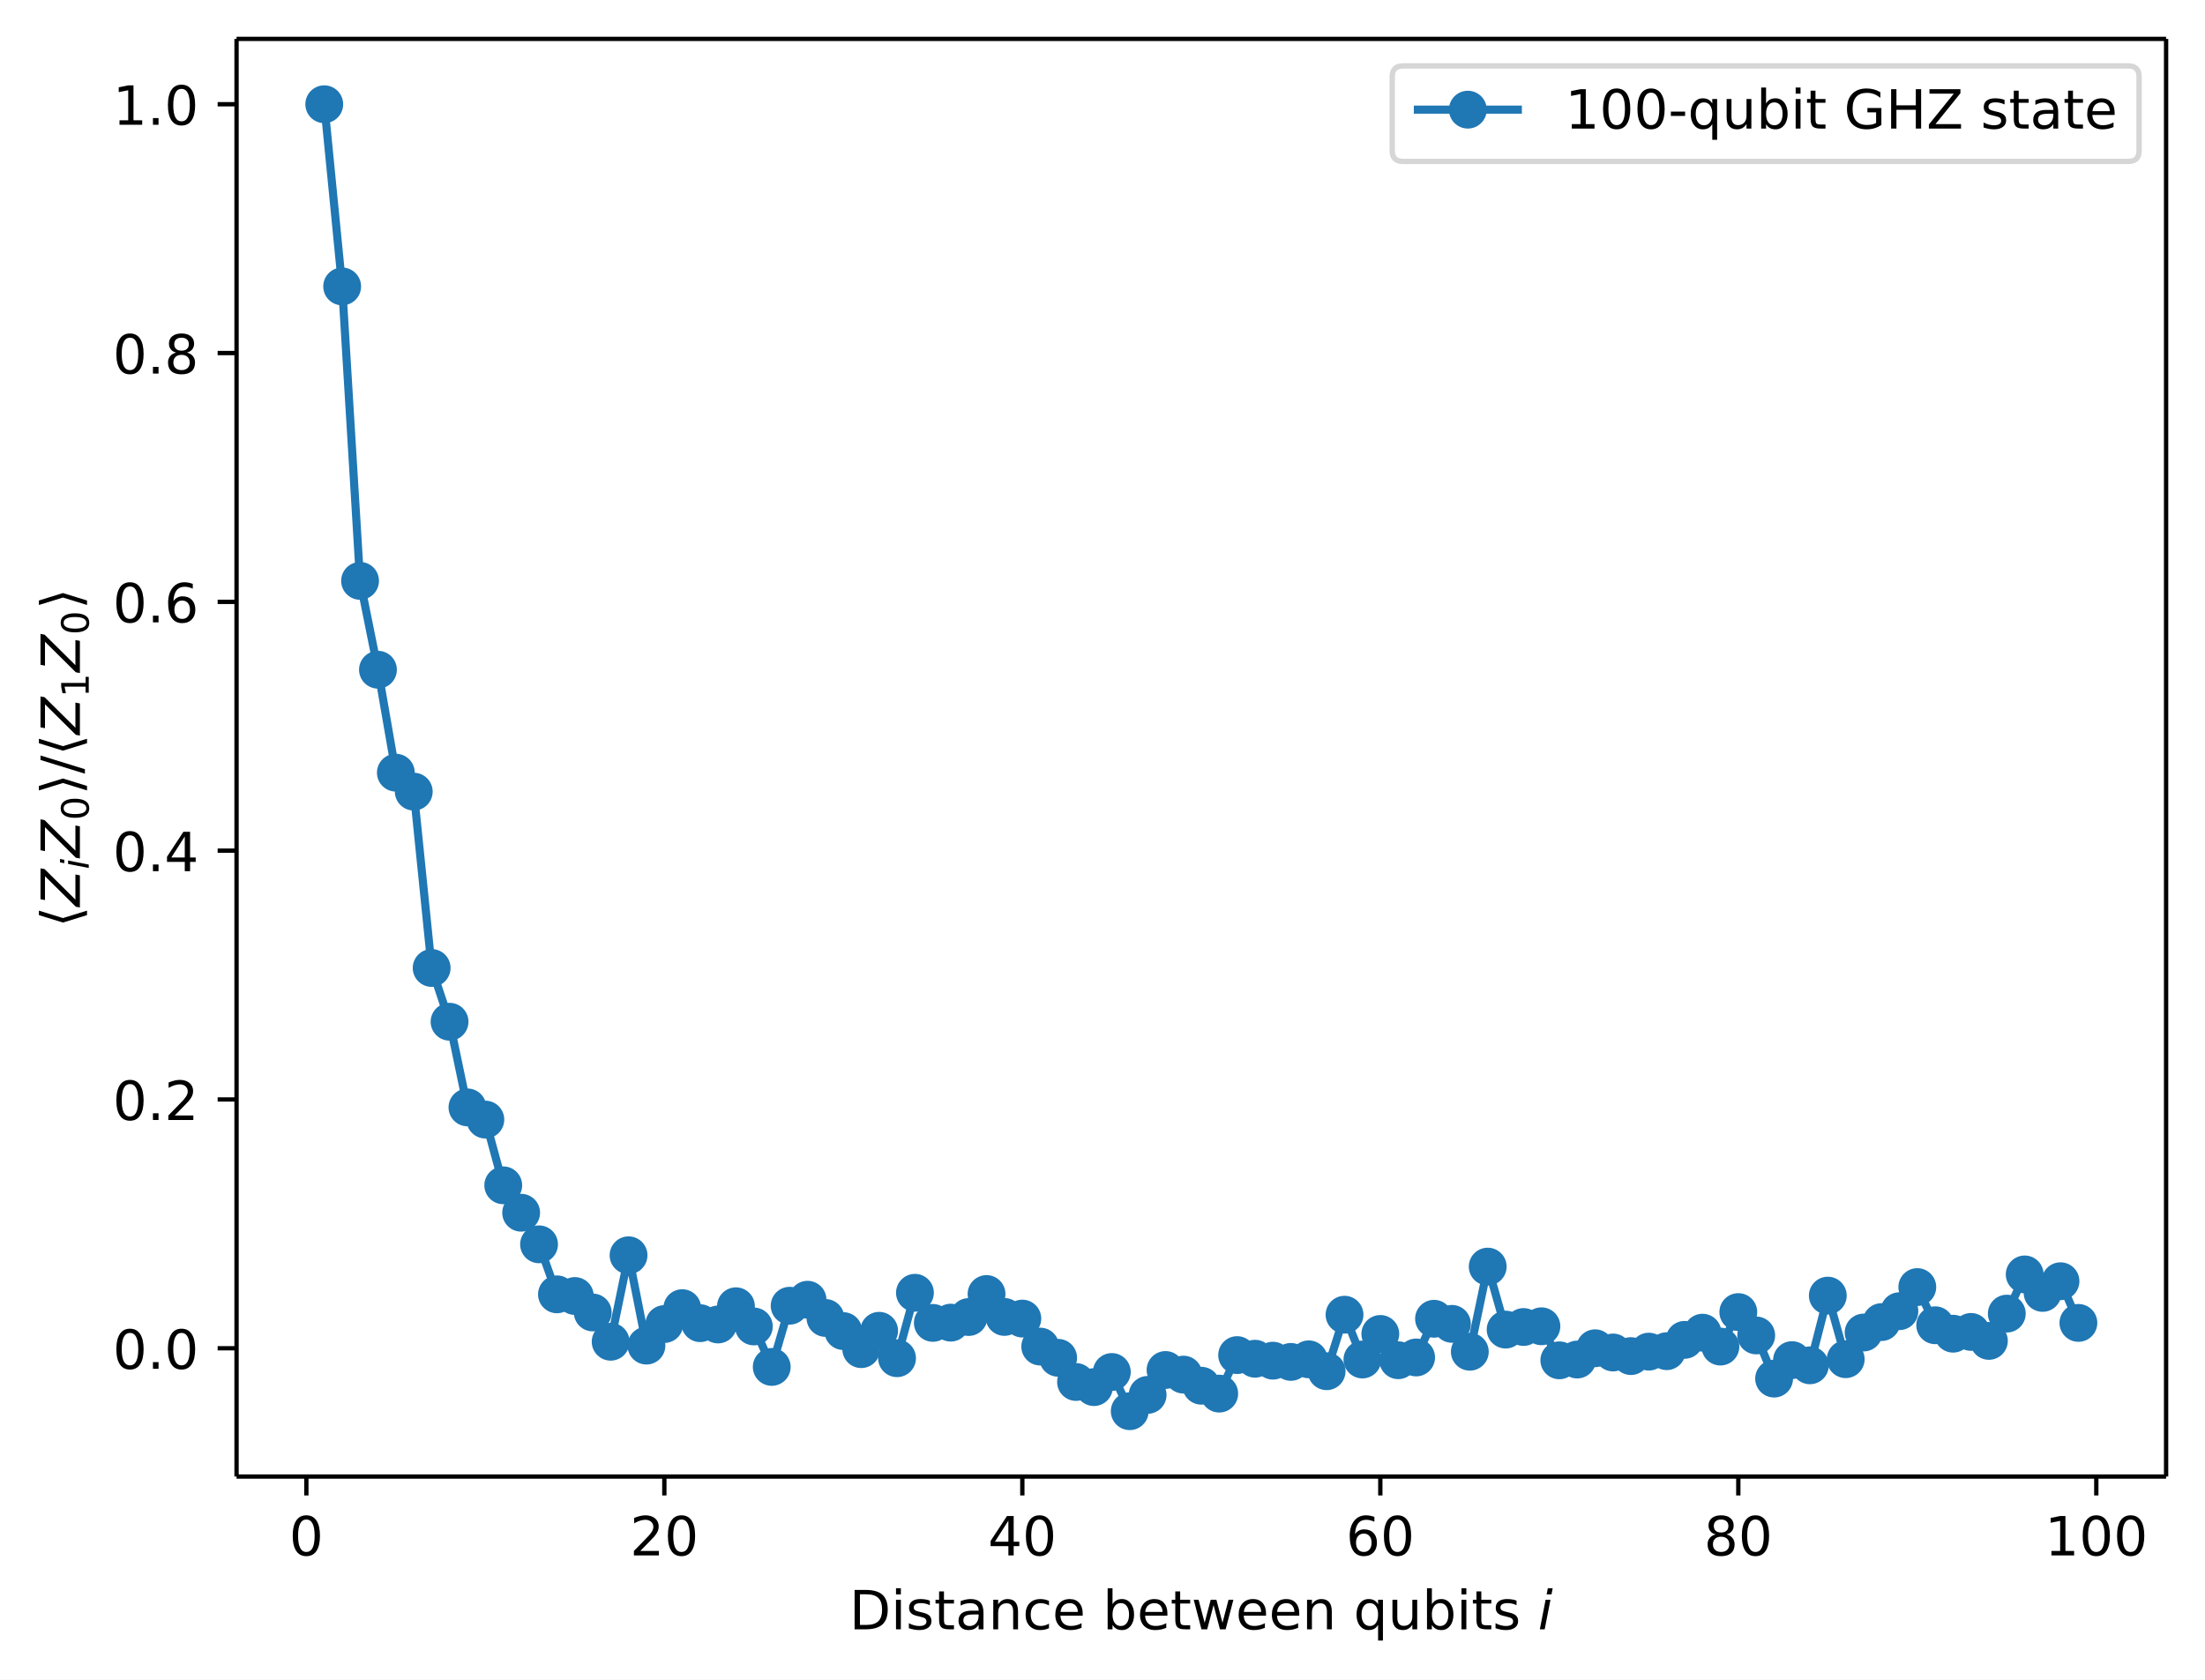
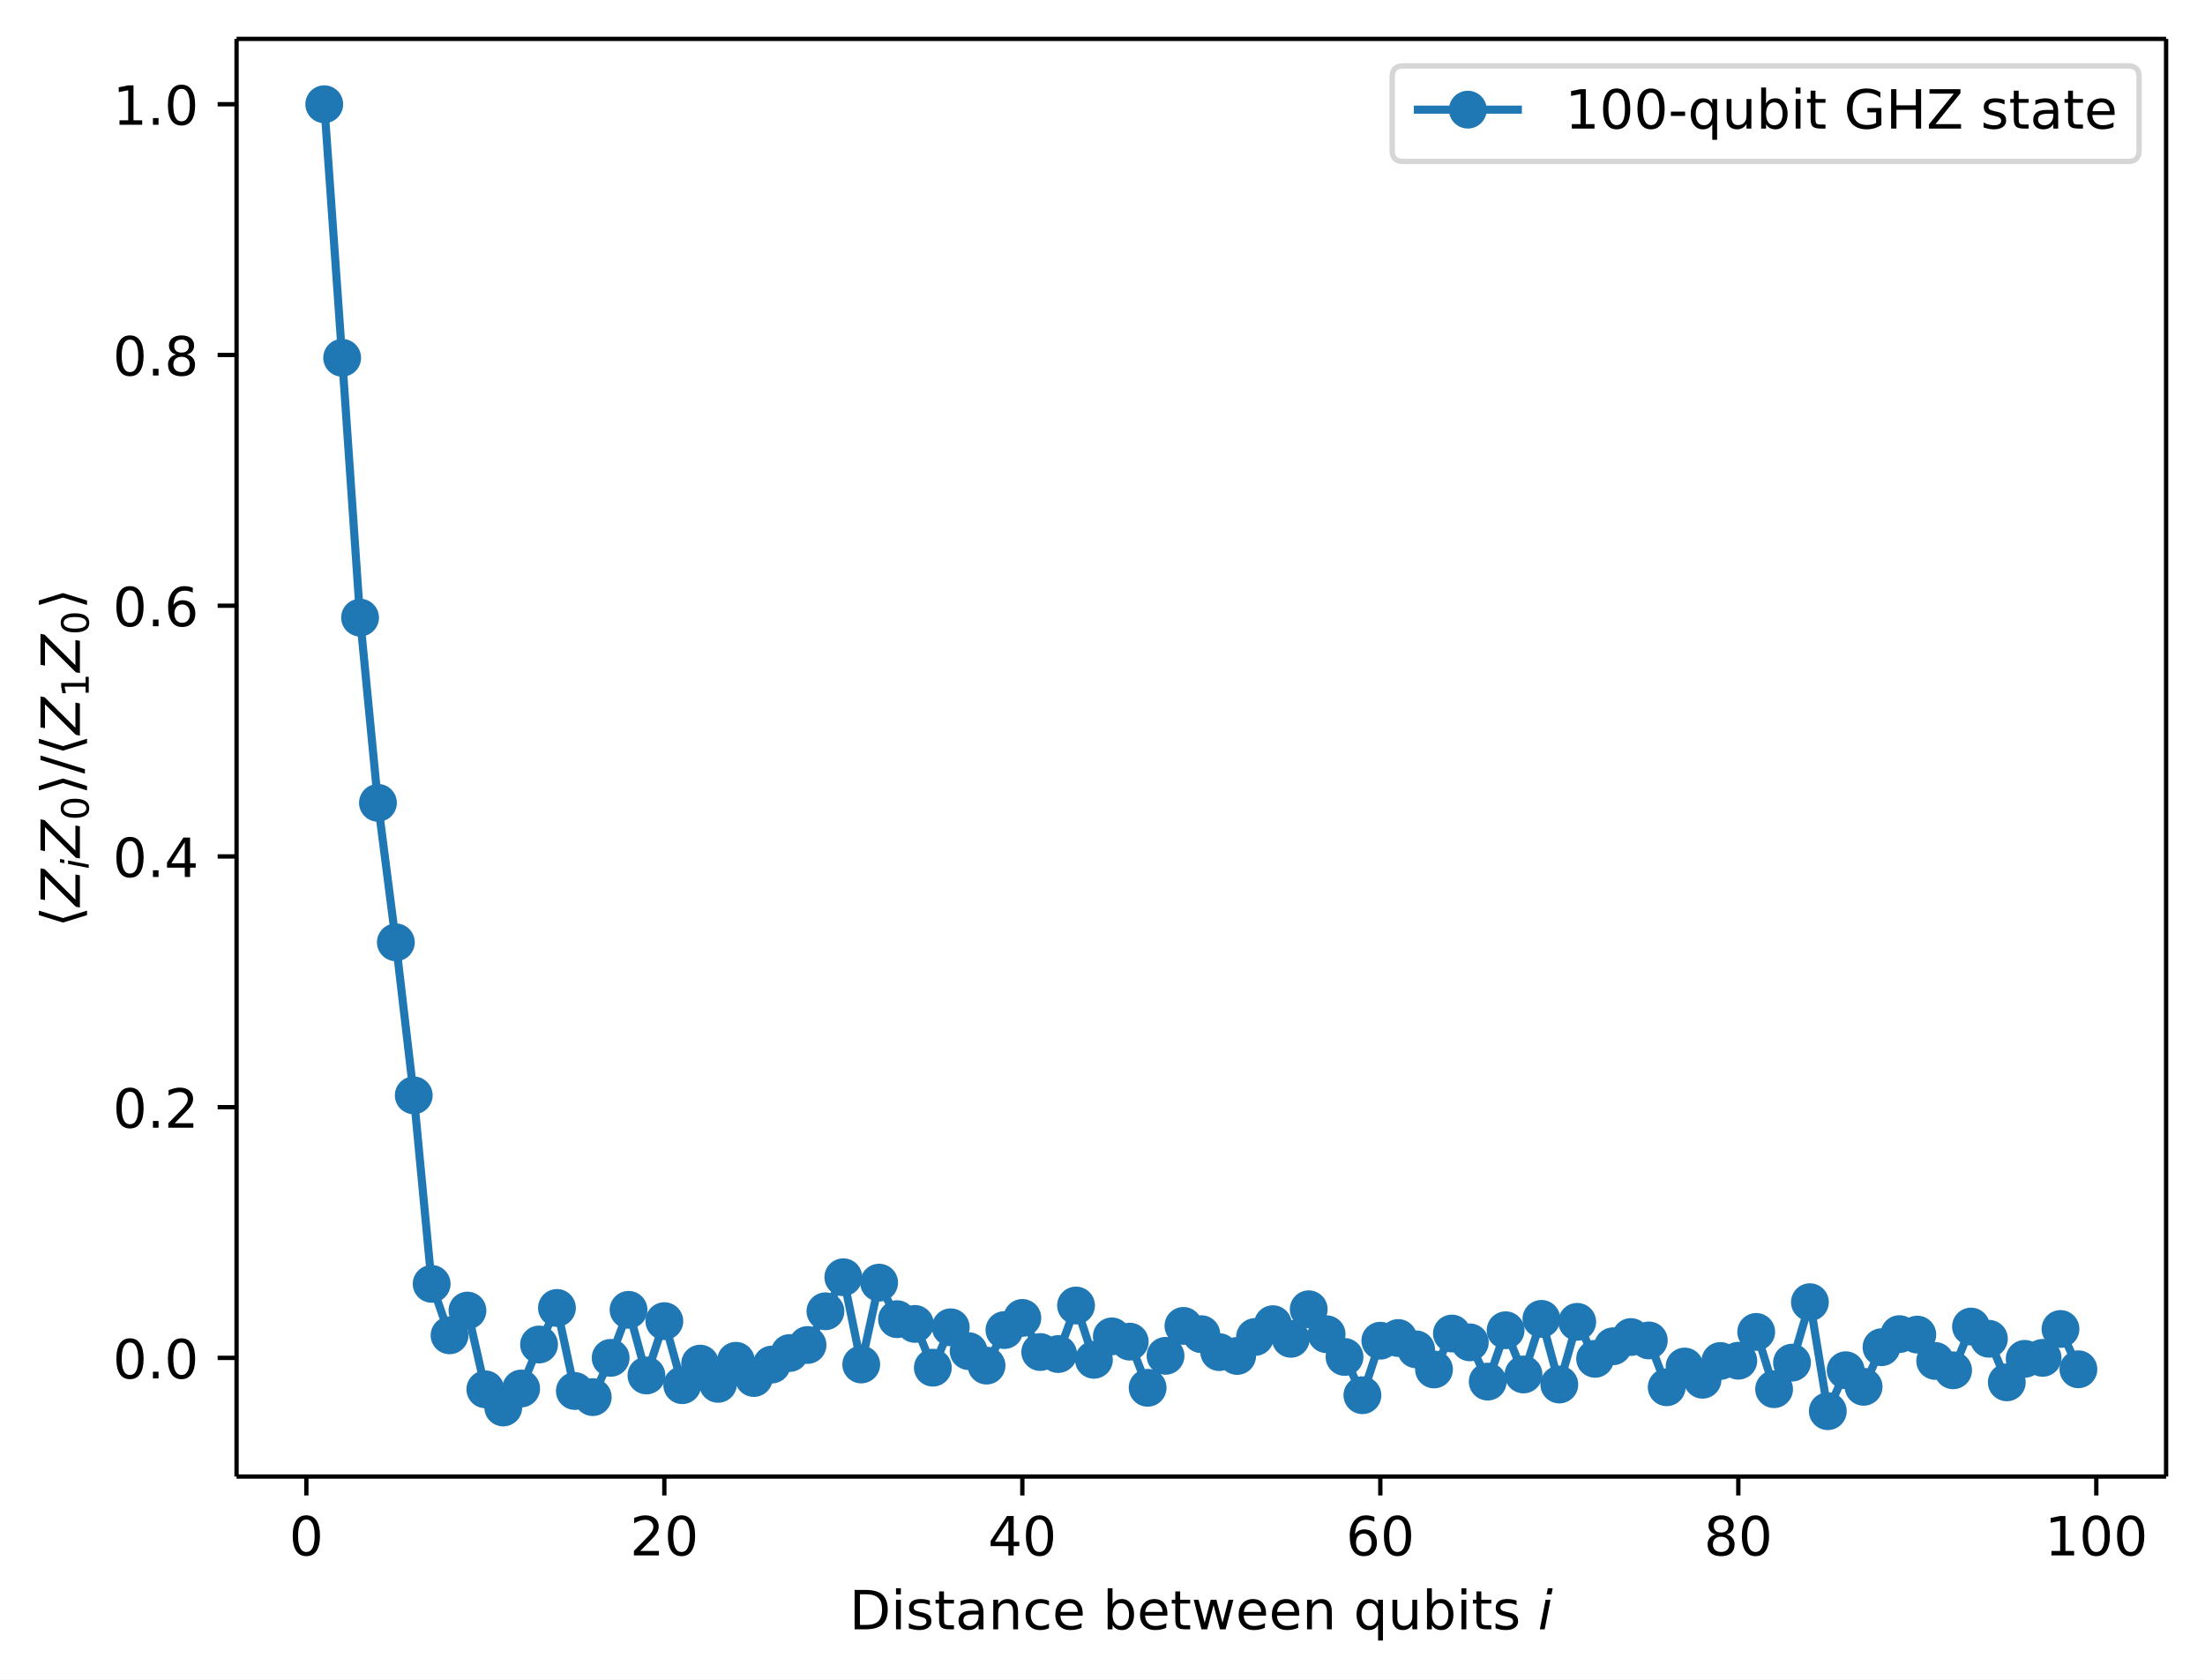
<svg xmlns="http://www.w3.org/2000/svg" xmlns:xlink="http://www.w3.org/1999/xlink" width="408.1pt" height="310.89pt" version="1.1" viewBox="0 0 408.1 310.89">
  <defs>
    <style type="text/css">*{stroke-linejoin: round; stroke-linecap: butt}</style>
  </defs>
  <path d="m0 310.89h408.1v-310.89h-408.1z" fill="#ffffff" />
  <path d="m43.781 273.31h357.12v-266.11h-357.12z" fill="#ffffff" />
  <defs>
    <path id="74202237dc5" d="m0 0v3.5" stroke="#000000" stroke-width=".8" />
  </defs>
  <use x="56.701" y="273.312" stroke="#000000" stroke-width=".8" xlink:href="#74202237dc5" />
  <g transform="translate(53.52 287.91) scale(.1 -.1)">
    <defs>
      <path id="DejaVuSans-30" transform="scale(.015625)" d="m2034 4250q-487 0-733-480-245-479-245-1442 0-959 245-1439 246-480 733-480 491 0 736 480 246 480 246 1439 0 963-246 1442-245 480-736 480zm0 500q785 0 1199-621 414-620 414-1801 0-1178-414-1799-414-620-1199-620-784 0-1198 620-414 621-414 1799 0 1181 414 1801 414 621 1198 621z" />
    </defs>
    <use xlink:href="#DejaVuSans-30" />
  </g>
  <use x="122.957" y="273.312" stroke="#000000" stroke-width=".8" xlink:href="#74202237dc5" />
  <g transform="translate(116.59 287.91) scale(.1 -.1)">
    <defs>
      <path id="DejaVuSans-32" transform="scale(.015625)" d="m1228 531h2203v-531h-2962v531q359 372 979 998 621 627 780 809 303 340 423 576 121 236 121 464 0 372-261 606-261 235-680 235-297 0-627-103-329-103-704-313v638q381 153 712 231 332 78 607 78 725 0 1156-363 431-362 431-968 0-288-108-546-107-257-392-607-78-91-497-524-418-433-1181-1211z" />
    </defs>
    <use xlink:href="#DejaVuSans-32" />
    <use transform="translate(63.623)" xlink:href="#DejaVuSans-30" />
  </g>
  <use x="189.213" y="273.312" stroke="#000000" stroke-width=".8" xlink:href="#74202237dc5" />
  <g transform="translate(182.85 287.91) scale(.1 -.1)">
    <defs>
      <path id="DejaVuSans-34" transform="scale(.015625)" d="m2419 4116-1594-2491h1594v2491zm-166 550h794v-3041h666v-525h-666v-1100h-628v1100h-2106v609l1940 2957z" />
    </defs>
    <use xlink:href="#DejaVuSans-34" />
    <use transform="translate(63.623)" xlink:href="#DejaVuSans-30" />
  </g>
  <use x="255.469" y="273.312" stroke="#000000" stroke-width=".8" xlink:href="#74202237dc5" />
  <g transform="translate(249.11 287.91) scale(.1 -.1)">
    <defs>
      <path id="DejaVuSans-36" transform="scale(.015625)" d="m2113 2584q-425 0-674-291-248-290-248-796 0-503 248-796 249-292 674-292t673 292q248 293 248 796 0 506-248 796-248 291-673 291zm1253 1979v-575q-238 112-480 171-242 60-480 60-625 0-955-422-329-422-376-1275 184 272 462 417 279 145 613 145 703 0 1111-427 408-426 408-1160 0-719-425-1154-425-434-1131-434-810 0-1238 620-428 621-428 1799 0 1106 525 1764t1409 658q238 0 480-47t505-140z" />
    </defs>
    <use xlink:href="#DejaVuSans-36" />
    <use transform="translate(63.623)" xlink:href="#DejaVuSans-30" />
  </g>
  <use x="321.725" y="273.312" stroke="#000000" stroke-width=".8" xlink:href="#74202237dc5" />
  <g transform="translate(315.36 287.91) scale(.1 -.1)">
    <defs>
      <path id="DejaVuSans-38" transform="scale(.015625)" d="m2034 2216q-450 0-708-241-257-241-257-662 0-422 257-663 258-241 708-241t709 242q260 243 260 662 0 421-258 662-257 241-711 241zm-631 268q-406 100-633 378-226 279-226 679 0 559 398 884 399 325 1092 325 697 0 1094-325t397-884q0-400-227-679-226-278-629-378 456-106 710-416 255-309 255-755 0-679-414-1042-414-362-1186-362-771 0-1186 362-414 363-414 1042 0 446 256 755 257 310 713 416zm-231 997q0-362 226-565 227-203 636-203 407 0 636 203 230 203 230 565 0 363-230 566-229 203-636 203-409 0-636-203-226-203-226-566z" />
    </defs>
    <use xlink:href="#DejaVuSans-38" />
    <use transform="translate(63.623)" xlink:href="#DejaVuSans-30" />
  </g>
  <use x="387.981" y="273.312" stroke="#000000" stroke-width=".8" xlink:href="#74202237dc5" />
  <g transform="translate(378.44 287.91) scale(.1 -.1)">
    <defs>
      <path id="DejaVuSans-31" transform="scale(.015625)" d="m794 531h1031v3560l-1122-225v575l1116 225h631v-4135h1031v-531h-2687v531z" />
    </defs>
    <use xlink:href="#DejaVuSans-31" />
    <use transform="translate(63.623)" xlink:href="#DejaVuSans-30" />
    <use transform="translate(127.25)" xlink:href="#DejaVuSans-30" />
  </g>
  <g transform="translate(157.19 301.59) scale(.1 -.1)">
    <defs>
      <path id="DejaVuSans-44" transform="scale(.015625)" d="m1259 4147v-3628h763q966 0 1414 437 448 438 448 1382 0 937-448 1373t-1414 436h-763zm-631 519h1297q1356 0 1990-564 635-564 635-1764 0-1207-638-1773-637-565-1987-565h-1297v4666z" />
      <path id="DejaVuSans-69" transform="scale(.015625)" d="m603 3500h575v-3500h-575v3500zm0 1363h575v-729h-575v729z" />
      <path id="DejaVuSans-73" transform="scale(.015625)" d="m2834 3397v-544q-243 125-506 187-262 63-544 63-428 0-642-131t-214-394q0-200 153-314t616-217l197-44q612-131 870-370t258-667q0-488-386-773-386-284-1061-284-281 0-586 55t-642 164v594q319-166 628-249 309-82 613-82 406 0 624 139 219 139 219 392 0 234-158 359-157 125-692 241l-200 47q-534 112-772 345-237 233-237 639 0 494 350 762 350 269 994 269 318 0 599-47 282-46 519-140z" />
      <path id="DejaVuSans-74" transform="scale(.015625)" d="m1172 4494v-994h1184v-447h-1184v-1900q0-428 117-550t477-122h590v-481h-590q-666 0-919 248-253 249-253 905v1900h-422v447h422v994h578z" />
      <path id="DejaVuSans-61" transform="scale(.015625)" d="m2194 1759q-697 0-966-159t-269-544q0-306 202-486 202-179 548-179 479 0 768 339t289 901v128h-572zm1147 238v-1997h-575v531q-197-318-491-470t-719-152q-537 0-855 302-317 302-317 808 0 590 395 890 396 300 1180 300h807v57q0 397-261 614t-733 217q-300 0-585-72-284-72-546-216v532q315 122 612 182 297 61 578 61 760 0 1135-394 375-393 375-1193z" />
      <path id="DejaVuSans-6e" transform="scale(.015625)" d="m3513 2113v-2113h-575v2094q0 497-194 743-194 247-581 247-466 0-735-297-269-296-269-809v-1978h-578v3500h578v-544q207 316 486 472 280 156 646 156 603 0 912-373 310-373 310-1098z" />
      <path id="DejaVuSans-63" transform="scale(.015625)" d="m3122 3366v-538q-244 135-489 202t-495 67q-560 0-870-355-309-354-309-995t309-996q310-354 870-354 250 0 495 67t489 202v-532q-241-112-499-168-257-57-548-57-791 0-1257 497-465 497-465 1341 0 856 470 1346 471 491 1290 491 265 0 518-55 253-54 491-163z" />
      <path id="DejaVuSans-65" transform="scale(.015625)" d="m3597 1894v-281h-2644q38-594 358-905t892-311q331 0 642 81t618 244v-544q-310-131-635-200t-659-69q-838 0-1327 487-489 488-489 1320 0 859 464 1363 464 505 1252 505 706 0 1117-455 411-454 411-1235zm-575 169q-6 471-264 752-258 282-683 282-481 0-770-272t-333-766l2050 4z" />
      <path id="DejaVuSans-62" transform="scale(.015625)" d="m3116 1747q0 634-261 995t-717 361q-457 0-718-361t-261-995 261-995 718-361q456 0 717 361t261 995zm-1957 1222q182 312 458 463 277 152 661 152 638 0 1036-506 399-506 399-1331t-399-1332q-398-506-1036-506-384 0-661 152-276 152-458 464v-525h-578v4863h578v-1894z" />
      <path id="DejaVuSans-77" transform="scale(.015625)" d="m269 3500h575l719-2731 715 2731h678l719-2731 716 2731h575l-916-3500h-678l-753 2869-756-2869h-679l-915 3500z" />
      <path id="DejaVuSans-71" transform="scale(.015625)" d="m947 1747q0-634 261-995t717-361 718 361q263 361 263 995t-263 995q-262 361-718 361t-717-361-261-995zm1959-1222q-181-312-458-464-276-152-664-152-634 0-1033 506-398 507-398 1332t398 1331q399 506 1033 506 388 0 664-152 277-151 458-463v531h575v-4831h-575v1856z" />
      <path id="DejaVuSans-75" transform="scale(.015625)" d="m544 1381v2119h575v-2097q0-497 193-746 194-248 582-248 465 0 735 297 271 297 271 810v1984h575v-3500h-575v538q-209-319-486-474-276-155-642-155-603 0-916 375-312 375-312 1097zm1447 2203z" />
      <path id="DejaVuSans-Oblique-69" transform="scale(.015625)" d="m1172 4863h575l-141-729h-575l141 729zm-263-1363h575l-684-3500h-575l684 3500z" />
    </defs>
    <use transform="translate(0 .015625)" xlink:href="#DejaVuSans-44" />
    <use transform="translate(77.002 .015625)" xlink:href="#DejaVuSans-69" />
    <use transform="translate(104.79 .015625)" xlink:href="#DejaVuSans-73" />
    <use transform="translate(156.88 .015625)" xlink:href="#DejaVuSans-74" />
    <use transform="translate(196.09 .015625)" xlink:href="#DejaVuSans-61" />
    <use transform="translate(257.37 .015625)" xlink:href="#DejaVuSans-6e" />
    <use transform="translate(320.75 .015625)" xlink:href="#DejaVuSans-63" />
    <use transform="translate(375.73 .015625)" xlink:href="#DejaVuSans-65" />
    <use transform="translate(437.26 .015625)" xlink:href="#DejaVuSans-20" />
    <use transform="translate(469.04 .015625)" xlink:href="#DejaVuSans-62" />
    <use transform="translate(532.52 .015625)" xlink:href="#DejaVuSans-65" />
    <use transform="translate(594.04 .015625)" xlink:href="#DejaVuSans-74" />
    <use transform="translate(633.25 .015625)" xlink:href="#DejaVuSans-77" />
    <use transform="translate(715.04 .015625)" xlink:href="#DejaVuSans-65" />
    <use transform="translate(776.56 .015625)" xlink:href="#DejaVuSans-65" />
    <use transform="translate(838.09 .015625)" xlink:href="#DejaVuSans-6e" />
    <use transform="translate(901.46 .015625)" xlink:href="#DejaVuSans-20" />
    <use transform="translate(933.25 .015625)" xlink:href="#DejaVuSans-71" />
    <use transform="translate(996.73 .015625)" xlink:href="#DejaVuSans-75" />
    <use transform="translate(1060.1 .015625)" xlink:href="#DejaVuSans-62" />
    <use transform="translate(1123.6 .015625)" xlink:href="#DejaVuSans-69" />
    <use transform="translate(1151.4 .015625)" xlink:href="#DejaVuSans-74" />
    <use transform="translate(1190.6 .015625)" xlink:href="#DejaVuSans-73" />
    <use transform="translate(1242.7 .015625)" xlink:href="#DejaVuSans-20" />
    <use transform="translate(1274.5 .015625)" xlink:href="#DejaVuSans-Oblique-69" />
  </g>
  <defs>
    <path id="a2b1e3c4c59" d="m0 0h-3.5" stroke="#000000" stroke-width=".8" />
  </defs>
-   <use x="43.781" y="249.567" stroke="#000000" stroke-width=".8" xlink:href="#a2b1e3c4c59" />
-   <g transform="translate(20.878 253.37) scale(.1 -.1)">
+   <use x="43.781" y="251.346" stroke="#000000" stroke-width=".8" xlink:href="#a2b1e3c4c59" />
+   <g transform="translate(20.878 255.15) scale(.1 -.1)">
    <defs>
      <path id="DejaVuSans-2e" transform="scale(.015625)" d="m684 794h660v-794h-660v794z" />
    </defs>
    <use xlink:href="#DejaVuSans-30" />
    <use transform="translate(63.623)" xlink:href="#DejaVuSans-2e" />
    <use transform="translate(95.41)" xlink:href="#DejaVuSans-30" />
  </g>
-   <use x="43.781" y="203.512" stroke="#000000" stroke-width=".8" xlink:href="#a2b1e3c4c59" />
-   <g transform="translate(20.878 207.31) scale(.1 -.1)">
+   <use x="43.781" y="204.936" stroke="#000000" stroke-width=".8" xlink:href="#a2b1e3c4c59" />
+   <g transform="translate(20.878 208.74) scale(.1 -.1)">
    <use xlink:href="#DejaVuSans-30" />
    <use transform="translate(63.623)" xlink:href="#DejaVuSans-2e" />
    <use transform="translate(95.41)" xlink:href="#DejaVuSans-32" />
  </g>
-   <use x="43.781" y="157.458" stroke="#000000" stroke-width=".8" xlink:href="#a2b1e3c4c59" />
-   <g transform="translate(20.878 161.26) scale(.1 -.1)">
+   <use x="43.781" y="158.526" stroke="#000000" stroke-width=".8" xlink:href="#a2b1e3c4c59" />
+   <g transform="translate(20.878 162.33) scale(.1 -.1)">
    <use xlink:href="#DejaVuSans-30" />
    <use transform="translate(63.623)" xlink:href="#DejaVuSans-2e" />
    <use transform="translate(95.41)" xlink:href="#DejaVuSans-34" />
  </g>
-   <use x="43.781" y="111.404" stroke="#000000" stroke-width=".8" xlink:href="#a2b1e3c4c59" />
-   <g transform="translate(20.878 115.2) scale(.1 -.1)">
+   <use x="43.781" y="112.116" stroke="#000000" stroke-width=".8" xlink:href="#a2b1e3c4c59" />
+   <g transform="translate(20.878 115.92) scale(.1 -.1)">
    <use xlink:href="#DejaVuSans-30" />
    <use transform="translate(63.623)" xlink:href="#DejaVuSans-2e" />
    <use transform="translate(95.41)" xlink:href="#DejaVuSans-36" />
  </g>
-   <use x="43.781" y="65.35" stroke="#000000" stroke-width=".8" xlink:href="#a2b1e3c4c59" />
-   <g transform="translate(20.878 69.149) scale(.1 -.1)">
+   <use x="43.781" y="65.706" stroke="#000000" stroke-width=".8" xlink:href="#a2b1e3c4c59" />
+   <g transform="translate(20.878 69.505) scale(.1 -.1)">
    <use xlink:href="#DejaVuSans-30" />
    <use transform="translate(63.623)" xlink:href="#DejaVuSans-2e" />
    <use transform="translate(95.41)" xlink:href="#DejaVuSans-38" />
  </g>
  <use x="43.781" y="19.296" stroke="#000000" stroke-width=".8" xlink:href="#a2b1e3c4c59" />
  <g transform="translate(20.878 23.095) scale(.1 -.1)">
    <use xlink:href="#DejaVuSans-31" />
    <use transform="translate(63.623)" xlink:href="#DejaVuSans-2e" />
    <use transform="translate(95.41)" xlink:href="#DejaVuSans-30" />
  </g>
  <g transform="translate(14.798 171.66) rotate(-90) scale(.1 -.1)">
    <defs>
      <path id="DejaVuSans-27e8" transform="scale(.015625)" d="m572 2006 881 2850h531l-881-2850 881-2850h-531l-881 2850z" />
      <path id="DejaVuSans-Oblique-5a" transform="scale(.015625)" d="m838 4666h3662l-91-482-3615-3653h2975l-100-531h-3810l91 481 3616 3653h-2828l100 532z" />
      <path id="DejaVuSans-27e9" transform="scale(.015625)" d="m1925 2006-881-2850h-531l881 2850-881 2850h531l881-2850z" />
      <path id="DejaVuSans-2f" transform="scale(.015625)" d="m1625 4666h531l-1625-5260h-531l1625 5260z" />
    </defs>
    <use transform="translate(0 .125)" xlink:href="#DejaVuSans-27e8" />
    <use transform="translate(39.014 .125)" xlink:href="#DejaVuSans-Oblique-5a" />
    <use transform="translate(107.52 -16.281) scale(.7)" xlink:href="#DejaVuSans-Oblique-69" />
    <use transform="translate(129.7 .125)" xlink:href="#DejaVuSans-Oblique-5a" />
    <use transform="translate(198.21 -16.281) scale(.7)" xlink:href="#DejaVuSans-30" />
    <use transform="translate(245.48 .125)" xlink:href="#DejaVuSans-27e9" />
    <use transform="translate(284.49 .125)" xlink:href="#DejaVuSans-2f" />
    <use transform="translate(318.18 .125)" xlink:href="#DejaVuSans-27e8" />
    <use transform="translate(357.2 .125)" xlink:href="#DejaVuSans-Oblique-5a" />
    <use transform="translate(425.7 -16.281) scale(.7)" xlink:href="#DejaVuSans-31" />
    <use transform="translate(472.97 .125)" xlink:href="#DejaVuSans-Oblique-5a" />
    <use transform="translate(541.48 -16.281) scale(.7)" xlink:href="#DejaVuSans-30" />
    <use transform="translate(588.75 .125)" xlink:href="#DejaVuSans-27e9" />
  </g>
-   <path d="m60.014 19.296 3.313 33.723 3.313 54.501 3.313 16.446 3.313 19.059 3.313 3.507 3.313 32.642 3.313 9.953 3.313 15.855 3.313 2.257 3.313 12.165 3.313 5.075 3.313 5.849 3.313 9.255 3.313 0.311 3.313 3.048 3.313 5.417 3.313-16.002 3.313 16.717 3.313-3.988 3.313-2.943 3.313 2.777 3.313 0.242 3.313-3.37 3.313 3.736 3.313 7.49 3.313-11.326 3.313-1.11 3.313 3.372 3.313 2.433 3.313 3.342 3.313-3.398 3.313 5.079 3.313-12.112 3.313 5.57 3.313-0.045 3.313-1.041 3.313-4.258 3.313 4.242 3.313 0.305 3.313 5.183 3.313 2.079 3.313 4.474 3.313 0.949 3.313-2.799 3.313 7.257 3.313-3.018 3.313-4.61 3.313 0.857 3.313 2.056 3.313 1.459 3.313-7.128 3.313 0.671 3.313 0.362 3.313 0.227 3.313-0.478 3.313 2.201 3.313-10.458 3.313 8.291 3.313-4.732 3.313 4.864 3.313-0.511 3.313-7.163 3.313 0.945 3.313 5.159 3.313-15.757 3.313 11.657 3.313-0.478 3.313-0.135 3.313 6.302 3.313-0.147 3.313-2.086 3.313 0.783 3.313 0.668 3.313-0.826 3.313-0.085 3.313-2.094 3.313-1.329 3.313 2.57 3.313-6.385 3.313 4.323 3.313 7.989 3.313-3.422 3.313 0.965 3.313-12.9 3.313 11.766 3.313-4.937 3.313-1.931 3.313-2.018 3.313-4.465 3.313 7.069 3.313 1.561 3.313-0.328 3.313 1.661 3.313-5.048 3.313-7.256 3.313 3.422 3.313-2.16 3.313 7.713" clip-path="url(#893fe9f7941)" fill="none" stroke="#1f77b4" stroke-linecap="square" stroke-width="1.5" />
+   <path d="m60.014 19.296 3.313 46.934 3.313 48.094 3.313 34.283 3.313 25.821 3.313 28.326 3.313 34.893 3.313 9.527 3.313-4.584 3.313 14.579 3.313 3.361 3.313-3.51 3.313-8.149 3.313-6.769 3.313 15.378 3.313 1.131 3.313-7.264 3.313-8.891 3.313 12.148 3.313-10.055 3.313 11.857 3.313-3.995 3.313 3.746 3.313-4.271 3.313 3.191 3.313-2.486 3.313-2.142 3.313-1.484 3.313-6.24 3.313-6.301 3.313 16.15 3.313-15.15 3.313 6.762 3.313 0.878 3.313 8.1 3.313-7.475 3.313 4.414 3.313 2.676 3.313-6.579 3.313-2.247 3.313 6.313 3.313 0.375 3.313-8.988 3.313 10.054 3.313-4.338 3.313 0.974 3.313 8.545 3.313-5.918 3.313-5.542 3.313 1.534 3.313 3.318 3.313 0.714 3.313-3.513 3.313-2.369 3.313 2.709 3.313-5.468 3.313 4.622 3.313 4.198 3.313 7.087 3.313-10.09 3.313-0.5 3.313 2.102 3.313 3.72 3.313-6.651 3.313 1.633 3.313 7.267 3.313-9.505 3.313 8.186 3.313-10.293 3.313 12.153 3.313-11.605 3.313 6.849 3.313-2.323 3.313-1.713 3.313 0.63 3.313 8.667 3.313-3.838 3.313 2.447 3.313-3.472 3.313-0.047 3.313-5.332 3.313 10.598 3.313-4.912 3.313-11.187 3.313 20.176 3.313-7.585 3.313 3.067 3.313-7.326 3.313-2.424 3.313 0.088 3.313 4.874 3.313 1.736 3.313-8.098 3.313 2.259 3.313 8.068 3.313-4.352 3.313-0.179 3.313-5.348 3.313 7.459" clip-path="url(#893fe9f7941)" fill="none" stroke="#1f77b4" stroke-linecap="square" stroke-width="1.5" />
  <defs>
    <path id="c8b4cf7db5a" d="m0 3c0.796 0 1.559-0.316 2.121-0.879 0.563-0.563 0.879-1.326 0.879-2.121s-0.316-1.559-0.879-2.121c-0.563-0.563-1.326-0.879-2.121-0.879s-1.559 0.316-2.121 0.879c-0.563 0.563-0.879 1.326-0.879 2.121s0.316 1.559 0.879 2.121c0.563 0.563 1.326 0.879 2.121 0.879z" stroke="#1f77b4" />
  </defs>
  <g clip-path="url(#893fe9f7941)" fill="#1f77b4" stroke="#1f77b4">
    <use x="60.014" y="19.296" xlink:href="#c8b4cf7db5a" />
-     <use x="63.327" y="53.019" xlink:href="#c8b4cf7db5a" />
-     <use x="66.64" y="107.52" xlink:href="#c8b4cf7db5a" />
-     <use x="69.952" y="123.966" xlink:href="#c8b4cf7db5a" />
-     <use x="73.265" y="143.025" xlink:href="#c8b4cf7db5a" />
-     <use x="76.578" y="146.532" xlink:href="#c8b4cf7db5a" />
-     <use x="79.891" y="179.174" xlink:href="#c8b4cf7db5a" />
-     <use x="83.204" y="189.127" xlink:href="#c8b4cf7db5a" />
-     <use x="86.516" y="204.982" xlink:href="#c8b4cf7db5a" />
-     <use x="89.829" y="207.239" xlink:href="#c8b4cf7db5a" />
-     <use x="93.142" y="219.404" xlink:href="#c8b4cf7db5a" />
-     <use x="96.455" y="224.479" xlink:href="#c8b4cf7db5a" />
-     <use x="99.768" y="230.329" xlink:href="#c8b4cf7db5a" />
-     <use x="103.08" y="239.584" xlink:href="#c8b4cf7db5a" />
-     <use x="106.393" y="239.895" xlink:href="#c8b4cf7db5a" />
-     <use x="109.706" y="242.943" xlink:href="#c8b4cf7db5a" />
-     <use x="113.019" y="248.359" xlink:href="#c8b4cf7db5a" />
-     <use x="116.332" y="232.357" xlink:href="#c8b4cf7db5a" />
-     <use x="119.644" y="249.075" xlink:href="#c8b4cf7db5a" />
-     <use x="122.957" y="245.086" xlink:href="#c8b4cf7db5a" />
-     <use x="126.27" y="242.144" xlink:href="#c8b4cf7db5a" />
-     <use x="129.583" y="244.921" xlink:href="#c8b4cf7db5a" />
-     <use x="132.896" y="245.163" xlink:href="#c8b4cf7db5a" />
-     <use x="136.208" y="241.793" xlink:href="#c8b4cf7db5a" />
-     <use x="139.521" y="245.529" xlink:href="#c8b4cf7db5a" />
-     <use x="142.834" y="253.019" xlink:href="#c8b4cf7db5a" />
-     <use x="146.147" y="241.693" xlink:href="#c8b4cf7db5a" />
-     <use x="149.46" y="240.584" xlink:href="#c8b4cf7db5a" />
-     <use x="152.772" y="243.956" xlink:href="#c8b4cf7db5a" />
-     <use x="156.085" y="246.389" xlink:href="#c8b4cf7db5a" />
-     <use x="159.398" y="249.731" xlink:href="#c8b4cf7db5a" />
-     <use x="162.711" y="246.333" xlink:href="#c8b4cf7db5a" />
-     <use x="166.024" y="251.411" xlink:href="#c8b4cf7db5a" />
-     <use x="169.336" y="239.299" xlink:href="#c8b4cf7db5a" />
-     <use x="172.649" y="244.87" xlink:href="#c8b4cf7db5a" />
-     <use x="175.962" y="244.825" xlink:href="#c8b4cf7db5a" />
-     <use x="179.275" y="243.784" xlink:href="#c8b4cf7db5a" />
-     <use x="182.588" y="239.527" xlink:href="#c8b4cf7db5a" />
-     <use x="185.9" y="243.768" xlink:href="#c8b4cf7db5a" />
-     <use x="189.213" y="244.073" xlink:href="#c8b4cf7db5a" />
-     <use x="192.526" y="249.256" xlink:href="#c8b4cf7db5a" />
-     <use x="195.839" y="251.335" xlink:href="#c8b4cf7db5a" />
-     <use x="199.152" y="255.809" xlink:href="#c8b4cf7db5a" />
-     <use x="202.464" y="256.757" xlink:href="#c8b4cf7db5a" />
-     <use x="205.777" y="253.959" xlink:href="#c8b4cf7db5a" />
-     <use x="209.09" y="261.216" xlink:href="#c8b4cf7db5a" />
-     <use x="212.403" y="258.198" xlink:href="#c8b4cf7db5a" />
-     <use x="215.716" y="253.588" xlink:href="#c8b4cf7db5a" />
-     <use x="219.028" y="254.445" xlink:href="#c8b4cf7db5a" />
-     <use x="222.341" y="256.501" xlink:href="#c8b4cf7db5a" />
-     <use x="225.654" y="257.96" xlink:href="#c8b4cf7db5a" />
-     <use x="228.967" y="250.832" xlink:href="#c8b4cf7db5a" />
-     <use x="232.28" y="251.503" xlink:href="#c8b4cf7db5a" />
-     <use x="235.592" y="251.865" xlink:href="#c8b4cf7db5a" />
-     <use x="238.905" y="252.092" xlink:href="#c8b4cf7db5a" />
-     <use x="242.218" y="251.614" xlink:href="#c8b4cf7db5a" />
-     <use x="245.531" y="253.815" xlink:href="#c8b4cf7db5a" />
-     <use x="248.844" y="243.357" xlink:href="#c8b4cf7db5a" />
-     <use x="252.156" y="251.648" xlink:href="#c8b4cf7db5a" />
-     <use x="255.469" y="246.916" xlink:href="#c8b4cf7db5a" />
-     <use x="258.782" y="251.78" xlink:href="#c8b4cf7db5a" />
-     <use x="262.095" y="251.269" xlink:href="#c8b4cf7db5a" />
-     <use x="265.408" y="244.106" xlink:href="#c8b4cf7db5a" />
-     <use x="268.72" y="245.051" xlink:href="#c8b4cf7db5a" />
-     <use x="272.033" y="250.21" xlink:href="#c8b4cf7db5a" />
-     <use x="275.346" y="234.453" xlink:href="#c8b4cf7db5a" />
-     <use x="278.659" y="246.11" xlink:href="#c8b4cf7db5a" />
-     <use x="281.972" y="245.632" xlink:href="#c8b4cf7db5a" />
-     <use x="285.284" y="245.497" xlink:href="#c8b4cf7db5a" />
-     <use x="288.597" y="251.799" xlink:href="#c8b4cf7db5a" />
-     <use x="291.91" y="251.652" xlink:href="#c8b4cf7db5a" />
-     <use x="295.223" y="249.567" xlink:href="#c8b4cf7db5a" />
-     <use x="298.536" y="250.349" xlink:href="#c8b4cf7db5a" />
-     <use x="301.848" y="251.017" xlink:href="#c8b4cf7db5a" />
-     <use x="305.161" y="250.191" xlink:href="#c8b4cf7db5a" />
-     <use x="308.474" y="250.106" xlink:href="#c8b4cf7db5a" />
-     <use x="311.787" y="248.013" xlink:href="#c8b4cf7db5a" />
-     <use x="315.1" y="246.683" xlink:href="#c8b4cf7db5a" />
-     <use x="318.412" y="249.254" xlink:href="#c8b4cf7db5a" />
-     <use x="321.725" y="242.869" xlink:href="#c8b4cf7db5a" />
-     <use x="325.038" y="247.192" xlink:href="#c8b4cf7db5a" />
-     <use x="328.351" y="255.181" xlink:href="#c8b4cf7db5a" />
-     <use x="331.664" y="251.759" xlink:href="#c8b4cf7db5a" />
-     <use x="334.976" y="252.724" xlink:href="#c8b4cf7db5a" />
-     <use x="338.289" y="239.824" xlink:href="#c8b4cf7db5a" />
-     <use x="341.602" y="251.591" xlink:href="#c8b4cf7db5a" />
-     <use x="344.915" y="246.653" xlink:href="#c8b4cf7db5a" />
-     <use x="348.228" y="244.722" xlink:href="#c8b4cf7db5a" />
-     <use x="351.541" y="242.704" xlink:href="#c8b4cf7db5a" />
-     <use x="354.853" y="238.24" xlink:href="#c8b4cf7db5a" />
-     <use x="358.166" y="245.309" xlink:href="#c8b4cf7db5a" />
-     <use x="361.479" y="246.87" xlink:href="#c8b4cf7db5a" />
-     <use x="364.792" y="246.542" xlink:href="#c8b4cf7db5a" />
-     <use x="368.105" y="248.203" xlink:href="#c8b4cf7db5a" />
-     <use x="371.417" y="243.154" xlink:href="#c8b4cf7db5a" />
-     <use x="374.73" y="235.898" xlink:href="#c8b4cf7db5a" />
-     <use x="378.043" y="239.32" xlink:href="#c8b4cf7db5a" />
-     <use x="381.356" y="237.16" xlink:href="#c8b4cf7db5a" />
-     <use x="384.669" y="244.873" xlink:href="#c8b4cf7db5a" />
+     <use x="63.327" y="66.23" xlink:href="#c8b4cf7db5a" />
+     <use x="66.64" y="114.324" xlink:href="#c8b4cf7db5a" />
+     <use x="69.952" y="148.607" xlink:href="#c8b4cf7db5a" />
+     <use x="73.265" y="174.428" xlink:href="#c8b4cf7db5a" />
+     <use x="76.578" y="202.754" xlink:href="#c8b4cf7db5a" />
+     <use x="79.891" y="237.647" xlink:href="#c8b4cf7db5a" />
+     <use x="83.204" y="247.174" xlink:href="#c8b4cf7db5a" />
+     <use x="86.516" y="242.591" xlink:href="#c8b4cf7db5a" />
+     <use x="89.829" y="257.17" xlink:href="#c8b4cf7db5a" />
+     <use x="93.142" y="260.53" xlink:href="#c8b4cf7db5a" />
+     <use x="96.455" y="257.02" xlink:href="#c8b4cf7db5a" />
+     <use x="99.768" y="248.871" xlink:href="#c8b4cf7db5a" />
+     <use x="103.08" y="242.102" xlink:href="#c8b4cf7db5a" />
+     <use x="106.393" y="257.48" xlink:href="#c8b4cf7db5a" />
+     <use x="109.706" y="258.611" xlink:href="#c8b4cf7db5a" />
+     <use x="113.019" y="251.346" xlink:href="#c8b4cf7db5a" />
+     <use x="116.332" y="242.455" xlink:href="#c8b4cf7db5a" />
+     <use x="119.644" y="254.603" xlink:href="#c8b4cf7db5a" />
+     <use x="122.957" y="244.547" xlink:href="#c8b4cf7db5a" />
+     <use x="126.27" y="256.404" xlink:href="#c8b4cf7db5a" />
+     <use x="129.583" y="252.409" xlink:href="#c8b4cf7db5a" />
+     <use x="132.896" y="256.155" xlink:href="#c8b4cf7db5a" />
+     <use x="136.208" y="251.884" xlink:href="#c8b4cf7db5a" />
+     <use x="139.521" y="255.075" xlink:href="#c8b4cf7db5a" />
+     <use x="142.834" y="252.588" xlink:href="#c8b4cf7db5a" />
+     <use x="146.147" y="250.447" xlink:href="#c8b4cf7db5a" />
+     <use x="149.46" y="248.962" xlink:href="#c8b4cf7db5a" />
+     <use x="152.772" y="242.722" xlink:href="#c8b4cf7db5a" />
+     <use x="156.085" y="236.421" xlink:href="#c8b4cf7db5a" />
+     <use x="159.398" y="252.57" xlink:href="#c8b4cf7db5a" />
+     <use x="162.711" y="237.421" xlink:href="#c8b4cf7db5a" />
+     <use x="166.024" y="244.183" xlink:href="#c8b4cf7db5a" />
+     <use x="169.336" y="245.061" xlink:href="#c8b4cf7db5a" />
+     <use x="172.649" y="253.161" xlink:href="#c8b4cf7db5a" />
+     <use x="175.962" y="245.686" xlink:href="#c8b4cf7db5a" />
+     <use x="179.275" y="250.1" xlink:href="#c8b4cf7db5a" />
+     <use x="182.588" y="252.776" xlink:href="#c8b4cf7db5a" />
+     <use x="185.9" y="246.198" xlink:href="#c8b4cf7db5a" />
+     <use x="189.213" y="243.951" xlink:href="#c8b4cf7db5a" />
+     <use x="192.526" y="250.264" xlink:href="#c8b4cf7db5a" />
+     <use x="195.839" y="250.638" xlink:href="#c8b4cf7db5a" />
+     <use x="199.152" y="241.651" xlink:href="#c8b4cf7db5a" />
+     <use x="202.464" y="251.705" xlink:href="#c8b4cf7db5a" />
+     <use x="205.777" y="247.367" xlink:href="#c8b4cf7db5a" />
+     <use x="209.09" y="248.341" xlink:href="#c8b4cf7db5a" />
+     <use x="212.403" y="256.886" xlink:href="#c8b4cf7db5a" />
+     <use x="215.716" y="250.969" xlink:href="#c8b4cf7db5a" />
+     <use x="219.028" y="245.427" xlink:href="#c8b4cf7db5a" />
+     <use x="222.341" y="246.96" xlink:href="#c8b4cf7db5a" />
+     <use x="225.654" y="250.278" xlink:href="#c8b4cf7db5a" />
+     <use x="228.967" y="250.992" xlink:href="#c8b4cf7db5a" />
+     <use x="232.28" y="247.479" xlink:href="#c8b4cf7db5a" />
+     <use x="235.592" y="245.11" xlink:href="#c8b4cf7db5a" />
+     <use x="238.905" y="247.819" xlink:href="#c8b4cf7db5a" />
+     <use x="242.218" y="242.35" xlink:href="#c8b4cf7db5a" />
+     <use x="245.531" y="246.972" xlink:href="#c8b4cf7db5a" />
+     <use x="248.844" y="251.171" xlink:href="#c8b4cf7db5a" />
+     <use x="252.156" y="258.258" xlink:href="#c8b4cf7db5a" />
+     <use x="255.469" y="248.168" xlink:href="#c8b4cf7db5a" />
+     <use x="258.782" y="247.668" xlink:href="#c8b4cf7db5a" />
+     <use x="262.095" y="249.77" xlink:href="#c8b4cf7db5a" />
+     <use x="265.408" y="253.49" xlink:href="#c8b4cf7db5a" />
+     <use x="268.72" y="246.839" xlink:href="#c8b4cf7db5a" />
+     <use x="272.033" y="248.472" xlink:href="#c8b4cf7db5a" />
+     <use x="275.346" y="255.739" xlink:href="#c8b4cf7db5a" />
+     <use x="278.659" y="246.233" xlink:href="#c8b4cf7db5a" />
+     <use x="281.972" y="254.419" xlink:href="#c8b4cf7db5a" />
+     <use x="285.284" y="244.126" xlink:href="#c8b4cf7db5a" />
+     <use x="288.597" y="256.279" xlink:href="#c8b4cf7db5a" />
+     <use x="291.91" y="244.674" xlink:href="#c8b4cf7db5a" />
+     <use x="295.223" y="251.523" xlink:href="#c8b4cf7db5a" />
+     <use x="298.536" y="249.2" xlink:href="#c8b4cf7db5a" />
+     <use x="301.848" y="247.487" xlink:href="#c8b4cf7db5a" />
+     <use x="305.161" y="248.117" xlink:href="#c8b4cf7db5a" />
+     <use x="308.474" y="256.783" xlink:href="#c8b4cf7db5a" />
+     <use x="311.787" y="252.945" xlink:href="#c8b4cf7db5a" />
+     <use x="315.1" y="255.393" xlink:href="#c8b4cf7db5a" />
+     <use x="318.412" y="251.92" xlink:href="#c8b4cf7db5a" />
+     <use x="321.725" y="251.873" xlink:href="#c8b4cf7db5a" />
+     <use x="325.038" y="246.541" xlink:href="#c8b4cf7db5a" />
+     <use x="328.351" y="257.139" xlink:href="#c8b4cf7db5a" />
+     <use x="331.664" y="252.227" xlink:href="#c8b4cf7db5a" />
+     <use x="334.976" y="241.04" xlink:href="#c8b4cf7db5a" />
+     <use x="338.289" y="261.216" xlink:href="#c8b4cf7db5a" />
+     <use x="341.602" y="253.631" xlink:href="#c8b4cf7db5a" />
+     <use x="344.915" y="256.699" xlink:href="#c8b4cf7db5a" />
+     <use x="348.228" y="249.373" xlink:href="#c8b4cf7db5a" />
+     <use x="351.541" y="246.949" xlink:href="#c8b4cf7db5a" />
+     <use x="354.853" y="247.037" xlink:href="#c8b4cf7db5a" />
+     <use x="358.166" y="251.912" xlink:href="#c8b4cf7db5a" />
+     <use x="361.479" y="253.648" xlink:href="#c8b4cf7db5a" />
+     <use x="364.792" y="245.55" xlink:href="#c8b4cf7db5a" />
+     <use x="368.105" y="247.809" xlink:href="#c8b4cf7db5a" />
+     <use x="371.417" y="255.877" xlink:href="#c8b4cf7db5a" />
+     <use x="374.73" y="251.525" xlink:href="#c8b4cf7db5a" />
+     <use x="378.043" y="251.346" xlink:href="#c8b4cf7db5a" />
+     <use x="381.356" y="245.998" xlink:href="#c8b4cf7db5a" />
+     <use x="384.669" y="253.457" xlink:href="#c8b4cf7db5a" />
  </g>
  <path d="m43.781 273.31v-266.11" fill="none" stroke="#000000" stroke-linecap="square" stroke-width=".8" />
  <path d="m400.9 273.31v-266.11" fill="none" stroke="#000000" stroke-linecap="square" stroke-width=".8" />
  <path d="m43.781 273.31h357.12" fill="none" stroke="#000000" stroke-linecap="square" stroke-width=".8" />
  <path d="m43.781 7.2h357.12" fill="none" stroke="#000000" stroke-linecap="square" stroke-width=".8" />
  <path d="m259.67 29.878h134.23q2 0 2-2v-13.678q0-2-2-2h-134.23q-2 0-2 2v13.678q0 2 2 2z" fill="#ffffff" opacity=".8" stroke="#cccccc" />
  <path d="m261.67 20.298h10 10" fill="none" stroke="#1f77b4" stroke-linecap="square" stroke-width="1.5" />
  <use x="271.667" y="20.298" fill="#1f77b4" stroke="#1f77b4" xlink:href="#c8b4cf7db5a" />
  <g transform="translate(289.67 23.798) scale(.1 -.1)">
    <defs>
      <path id="DejaVuSans-2d" transform="scale(.015625)" d="m313 2009h1684v-512h-1684v512z" />
      <path id="DejaVuSans-47" transform="scale(.015625)" d="m3809 666v1253h-1031v519h1656v-2004q-365-259-806-392-440-133-940-133-1094 0-1712 639-617 640-617 1780 0 1144 617 1783 618 639 1712 639 456 0 867-113 411-112 758-331v-672q-350 297-744 447t-828 150q-857 0-1287-478-429-478-429-1425 0-944 429-1422 430-478 1287-478 334 0 596 58 263 58 472 180z" />
      <path id="DejaVuSans-48" transform="scale(.015625)" d="m628 4666h631v-1913h2294v1913h631v-4666h-631v2222h-2294v-2222h-631v4666z" />
      <path id="DejaVuSans-5a" transform="scale(.015625)" d="m359 4666h3666v-482l-2950-3653h3022v-531h-3809v481l2950 3653h-2879v532z" />
    </defs>
    <use xlink:href="#DejaVuSans-31" />
    <use transform="translate(63.623)" xlink:href="#DejaVuSans-30" />
    <use transform="translate(127.25)" xlink:href="#DejaVuSans-30" />
    <use transform="translate(190.87)" xlink:href="#DejaVuSans-2d" />
    <use transform="translate(226.95)" xlink:href="#DejaVuSans-71" />
    <use transform="translate(290.43)" xlink:href="#DejaVuSans-75" />
    <use transform="translate(353.81)" xlink:href="#DejaVuSans-62" />
    <use transform="translate(417.29)" xlink:href="#DejaVuSans-69" />
    <use transform="translate(445.07)" xlink:href="#DejaVuSans-74" />
    <use transform="translate(484.28)" xlink:href="#DejaVuSans-20" />
    <use transform="translate(516.06)" xlink:href="#DejaVuSans-47" />
    <use transform="translate(593.55)" xlink:href="#DejaVuSans-48" />
    <use transform="translate(668.75)" xlink:href="#DejaVuSans-5a" />
    <use transform="translate(737.26)" xlink:href="#DejaVuSans-20" />
    <use transform="translate(769.04)" xlink:href="#DejaVuSans-73" />
    <use transform="translate(821.14)" xlink:href="#DejaVuSans-74" />
    <use transform="translate(860.35)" xlink:href="#DejaVuSans-61" />
    <use transform="translate(921.63)" xlink:href="#DejaVuSans-74" />
    <use transform="translate(960.84)" xlink:href="#DejaVuSans-65" />
  </g>
  <defs>
    <clipPath id="893fe9f7941">
      <rect x="43.781" y="7.2" width="357.12" height="266.11" />
    </clipPath>
  </defs>
</svg>
